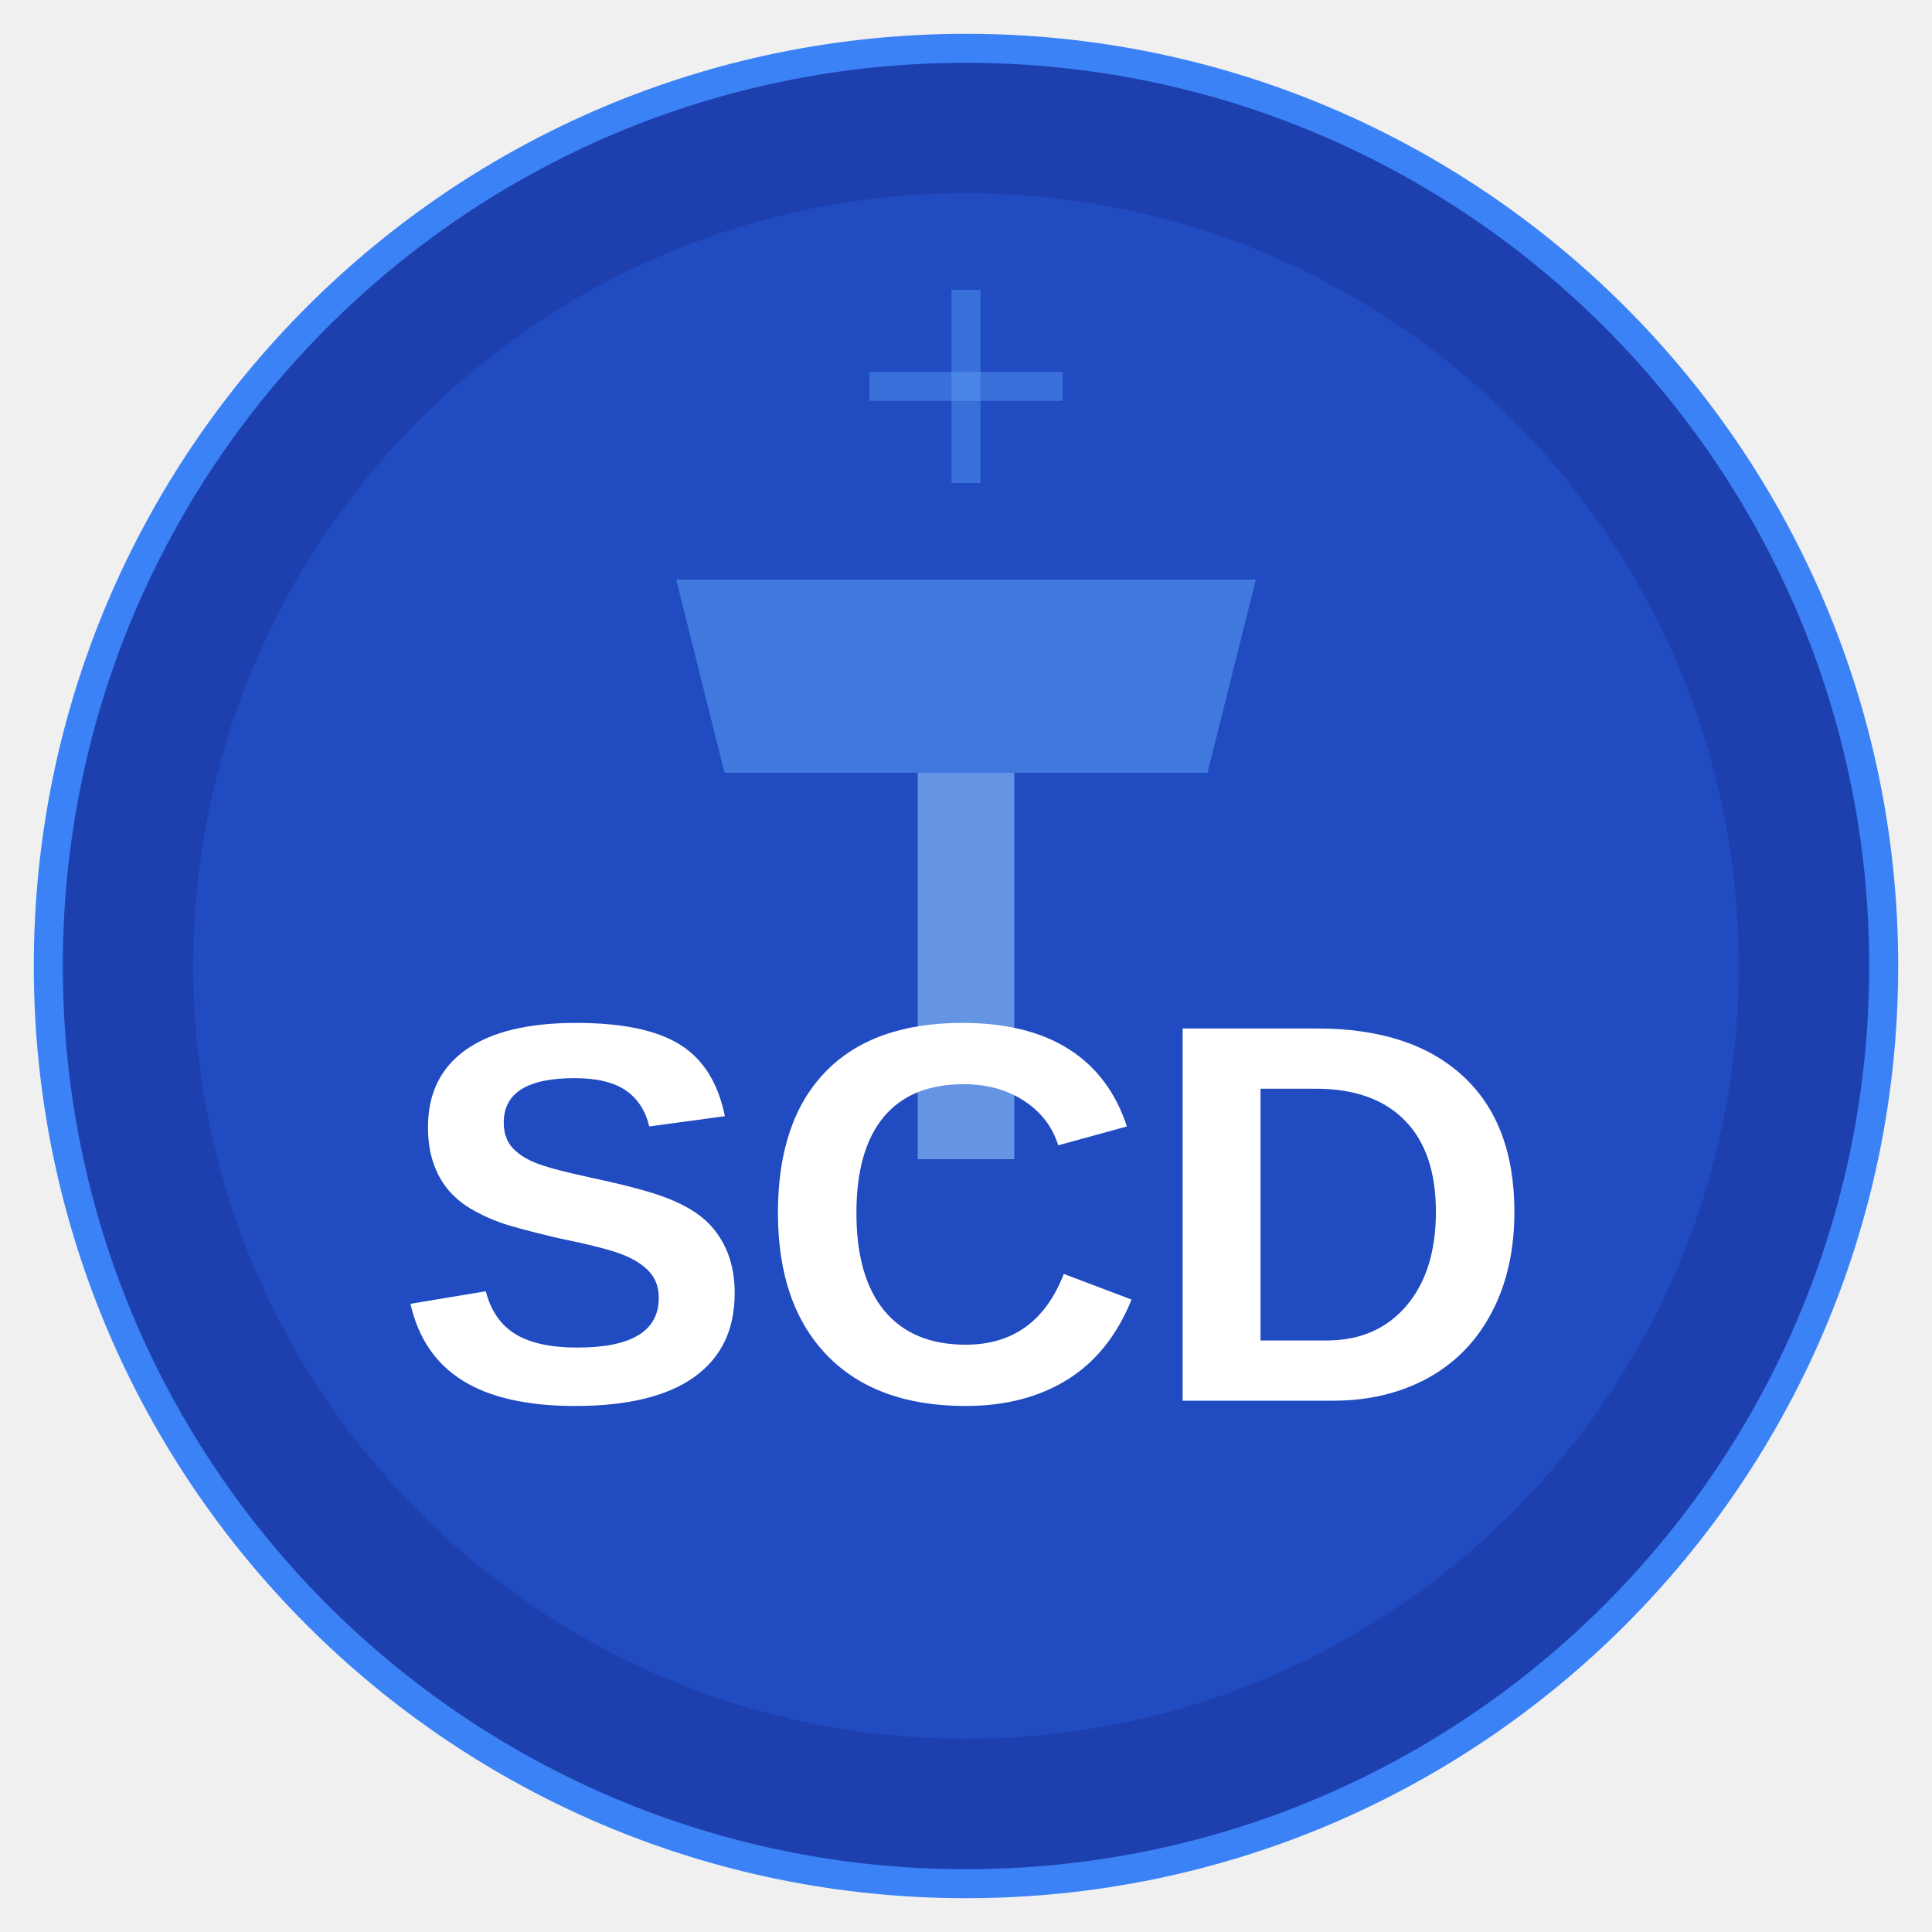
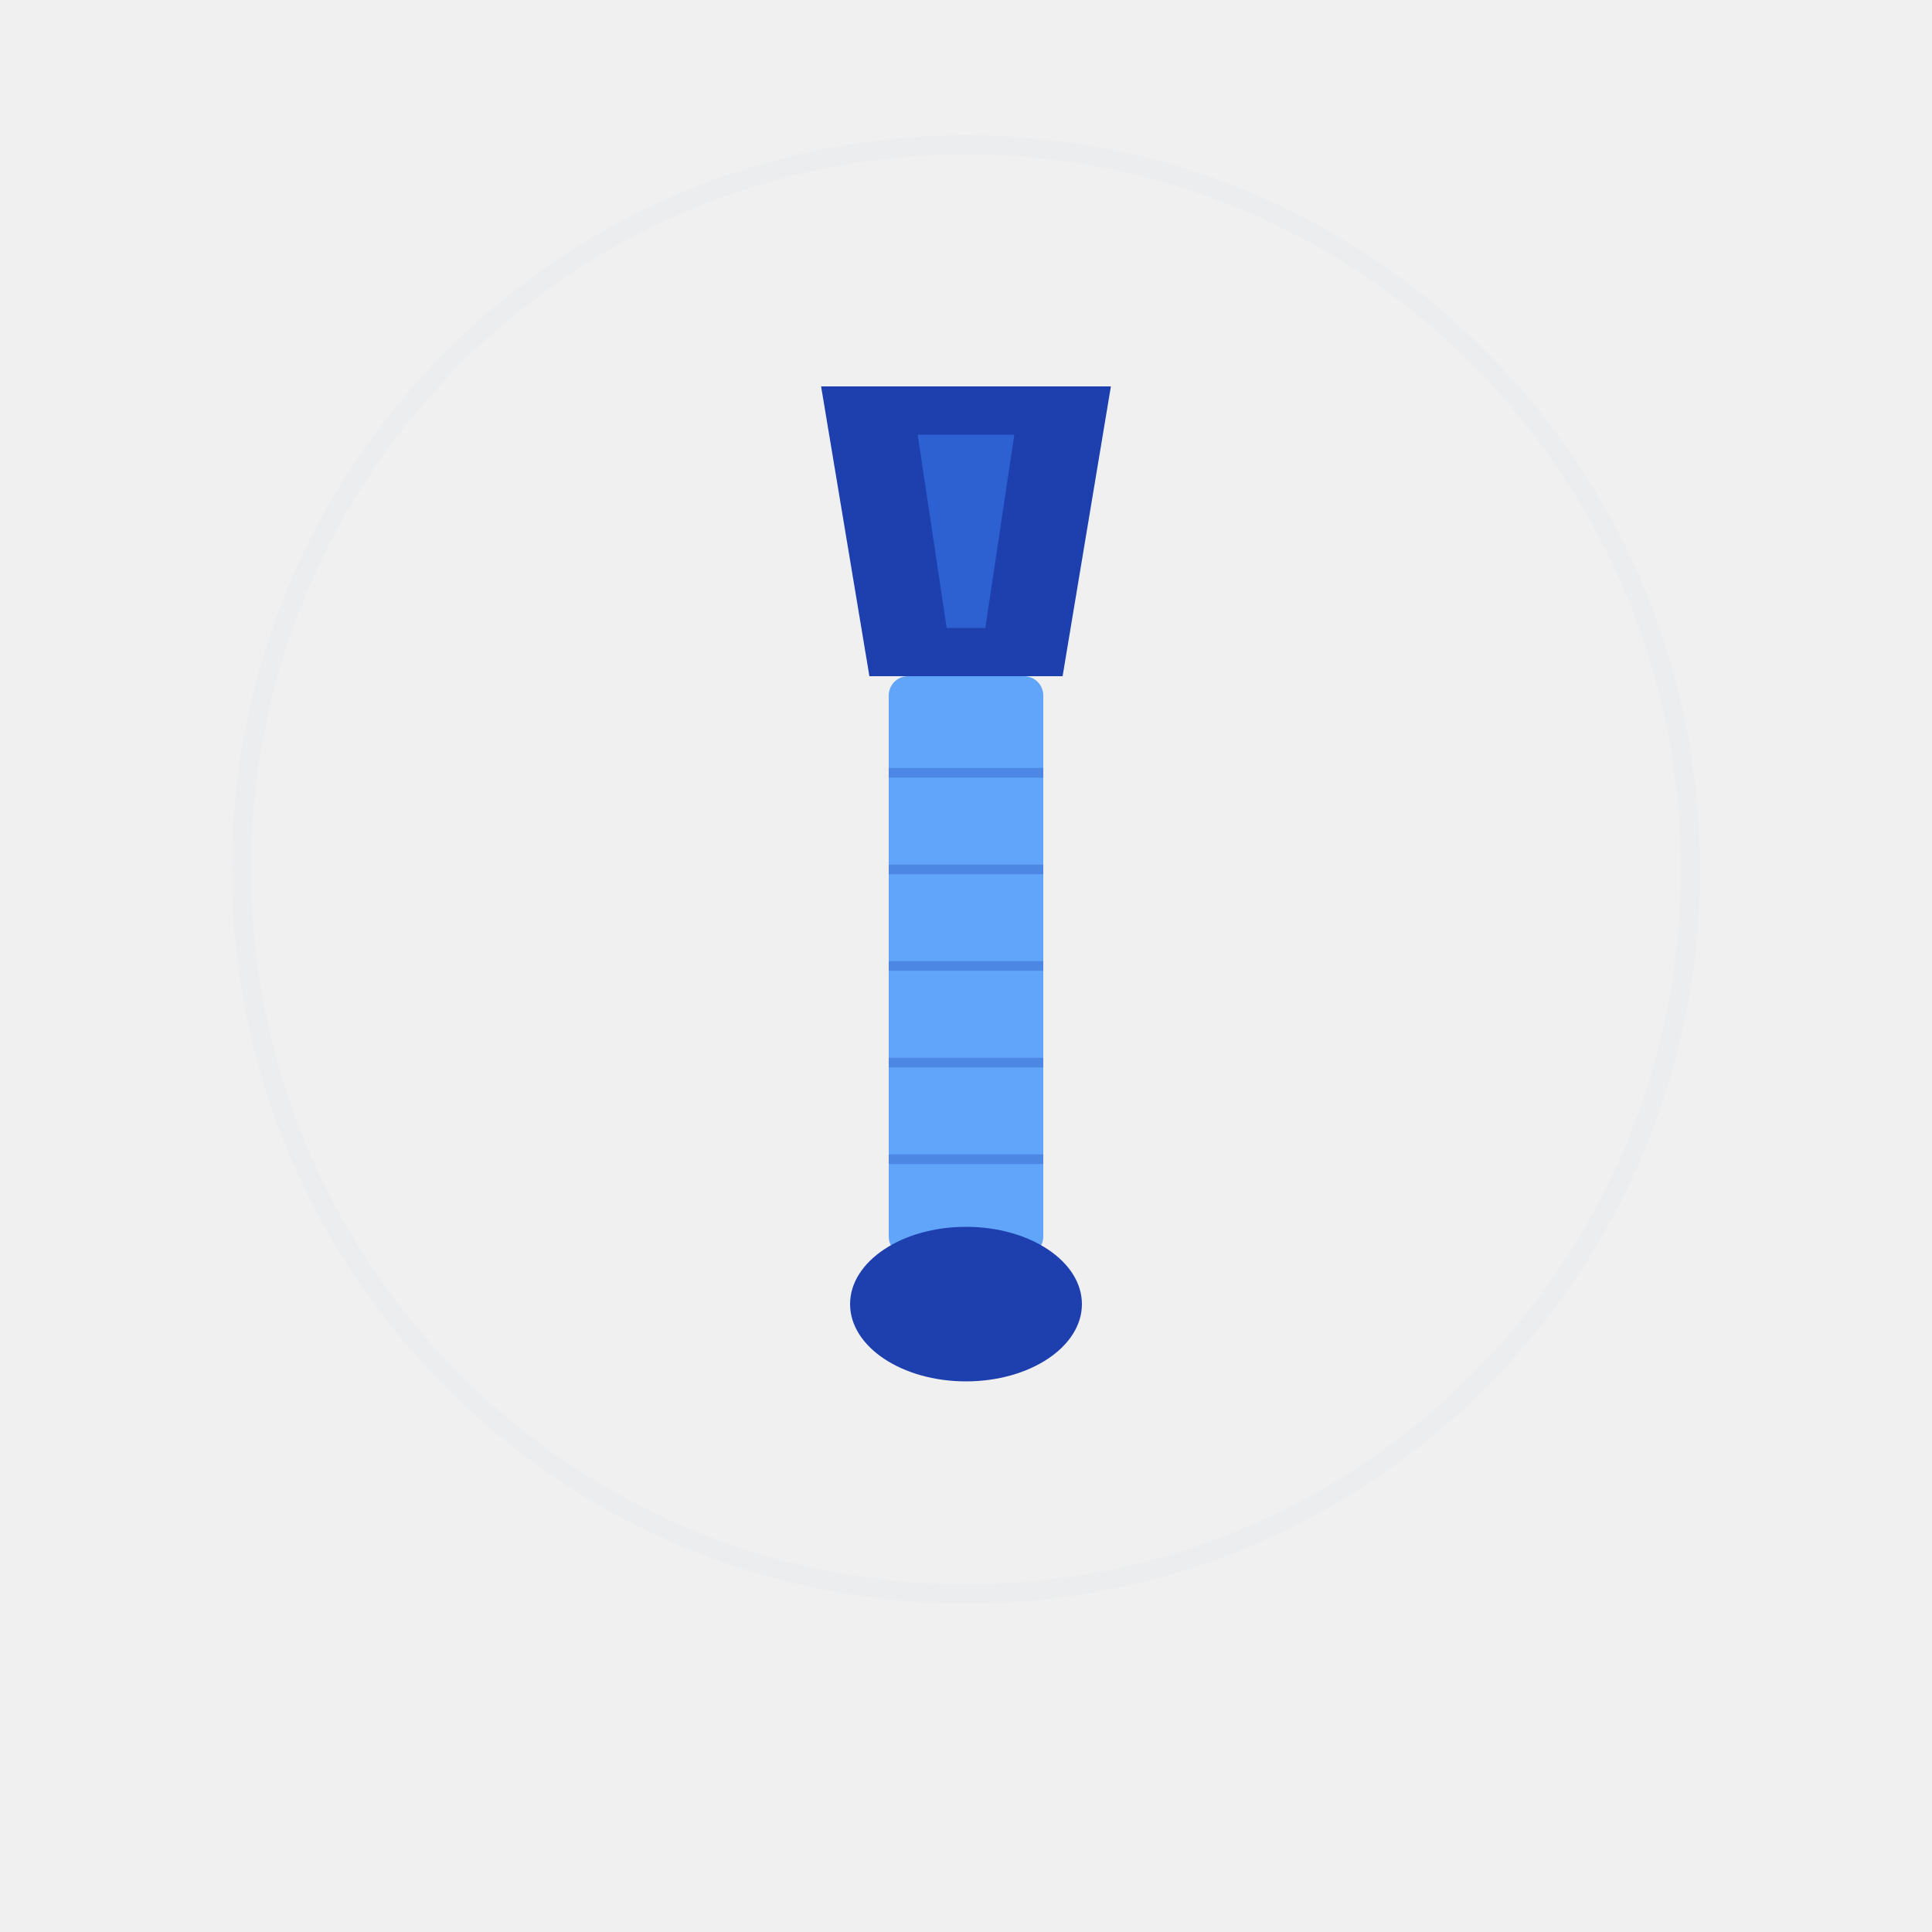
<svg xmlns="http://www.w3.org/2000/svg" width="200" height="200" viewBox="0 0 200 200">
-   <circle cx="100" cy="100" r="95" fill="#1e40af" stroke="#3b82f6" stroke-width="3" />
-   <circle cx="100" cy="100" r="80" fill="#2563eb" opacity="0.3" />
-   <path d="M 70 60 L 130 60 L 125 80 L 75 80 Z" fill="#60a5fa" opacity="0.5" />
-   <rect x="95" y="80" width="10" height="40" fill="#93c5fd" opacity="0.6" />
-   <text x="100" y="145" font-family="Arial, sans-serif" font-size="56" font-weight="bold" fill="#ffffff" text-anchor="middle">
-     SCD
-   </text>
-   <path d="M 100 30 L 100 50" stroke="#60a5fa" stroke-width="3" opacity="0.4" />
-   <path d="M 90 40 L 110 40" stroke="#60a5fa" stroke-width="3" opacity="0.4" />
+   <path d="M 85 40 L 115 40 L 110 70 L 90 70 Z" fill="#1e40af" />
+   <path d="M 95 45 L 105 45 L 102 65 L 98 65 Z" fill="#3b82f6" opacity="0.5" />
+   <rect x="92" y="70" width="16" height="60" rx="2" fill="#60a5fa" />
+   <line x1="92" y1="80" x2="108" y2="80" stroke="#1e40af" stroke-width="1" opacity="0.3" />
+   <line x1="92" y1="90" x2="108" y2="90" stroke="#1e40af" stroke-width="1" opacity="0.3" />
+   <line x1="92" y1="100" x2="108" y2="100" stroke="#1e40af" stroke-width="1" opacity="0.3" />
+   <line x1="92" y1="110" x2="108" y2="110" stroke="#1e40af" stroke-width="1" opacity="0.3" />
+   <line x1="92" y1="120" x2="108" y2="120" stroke="#1e40af" stroke-width="1" opacity="0.3" />
+   <ellipse cx="100" cy="135" rx="12" ry="8" fill="#1e40af" />
+   <circle cx="100" cy="90" r="75" fill="none" stroke="#e5e7eb" stroke-width="2" opacity="0.3" />
</svg>
